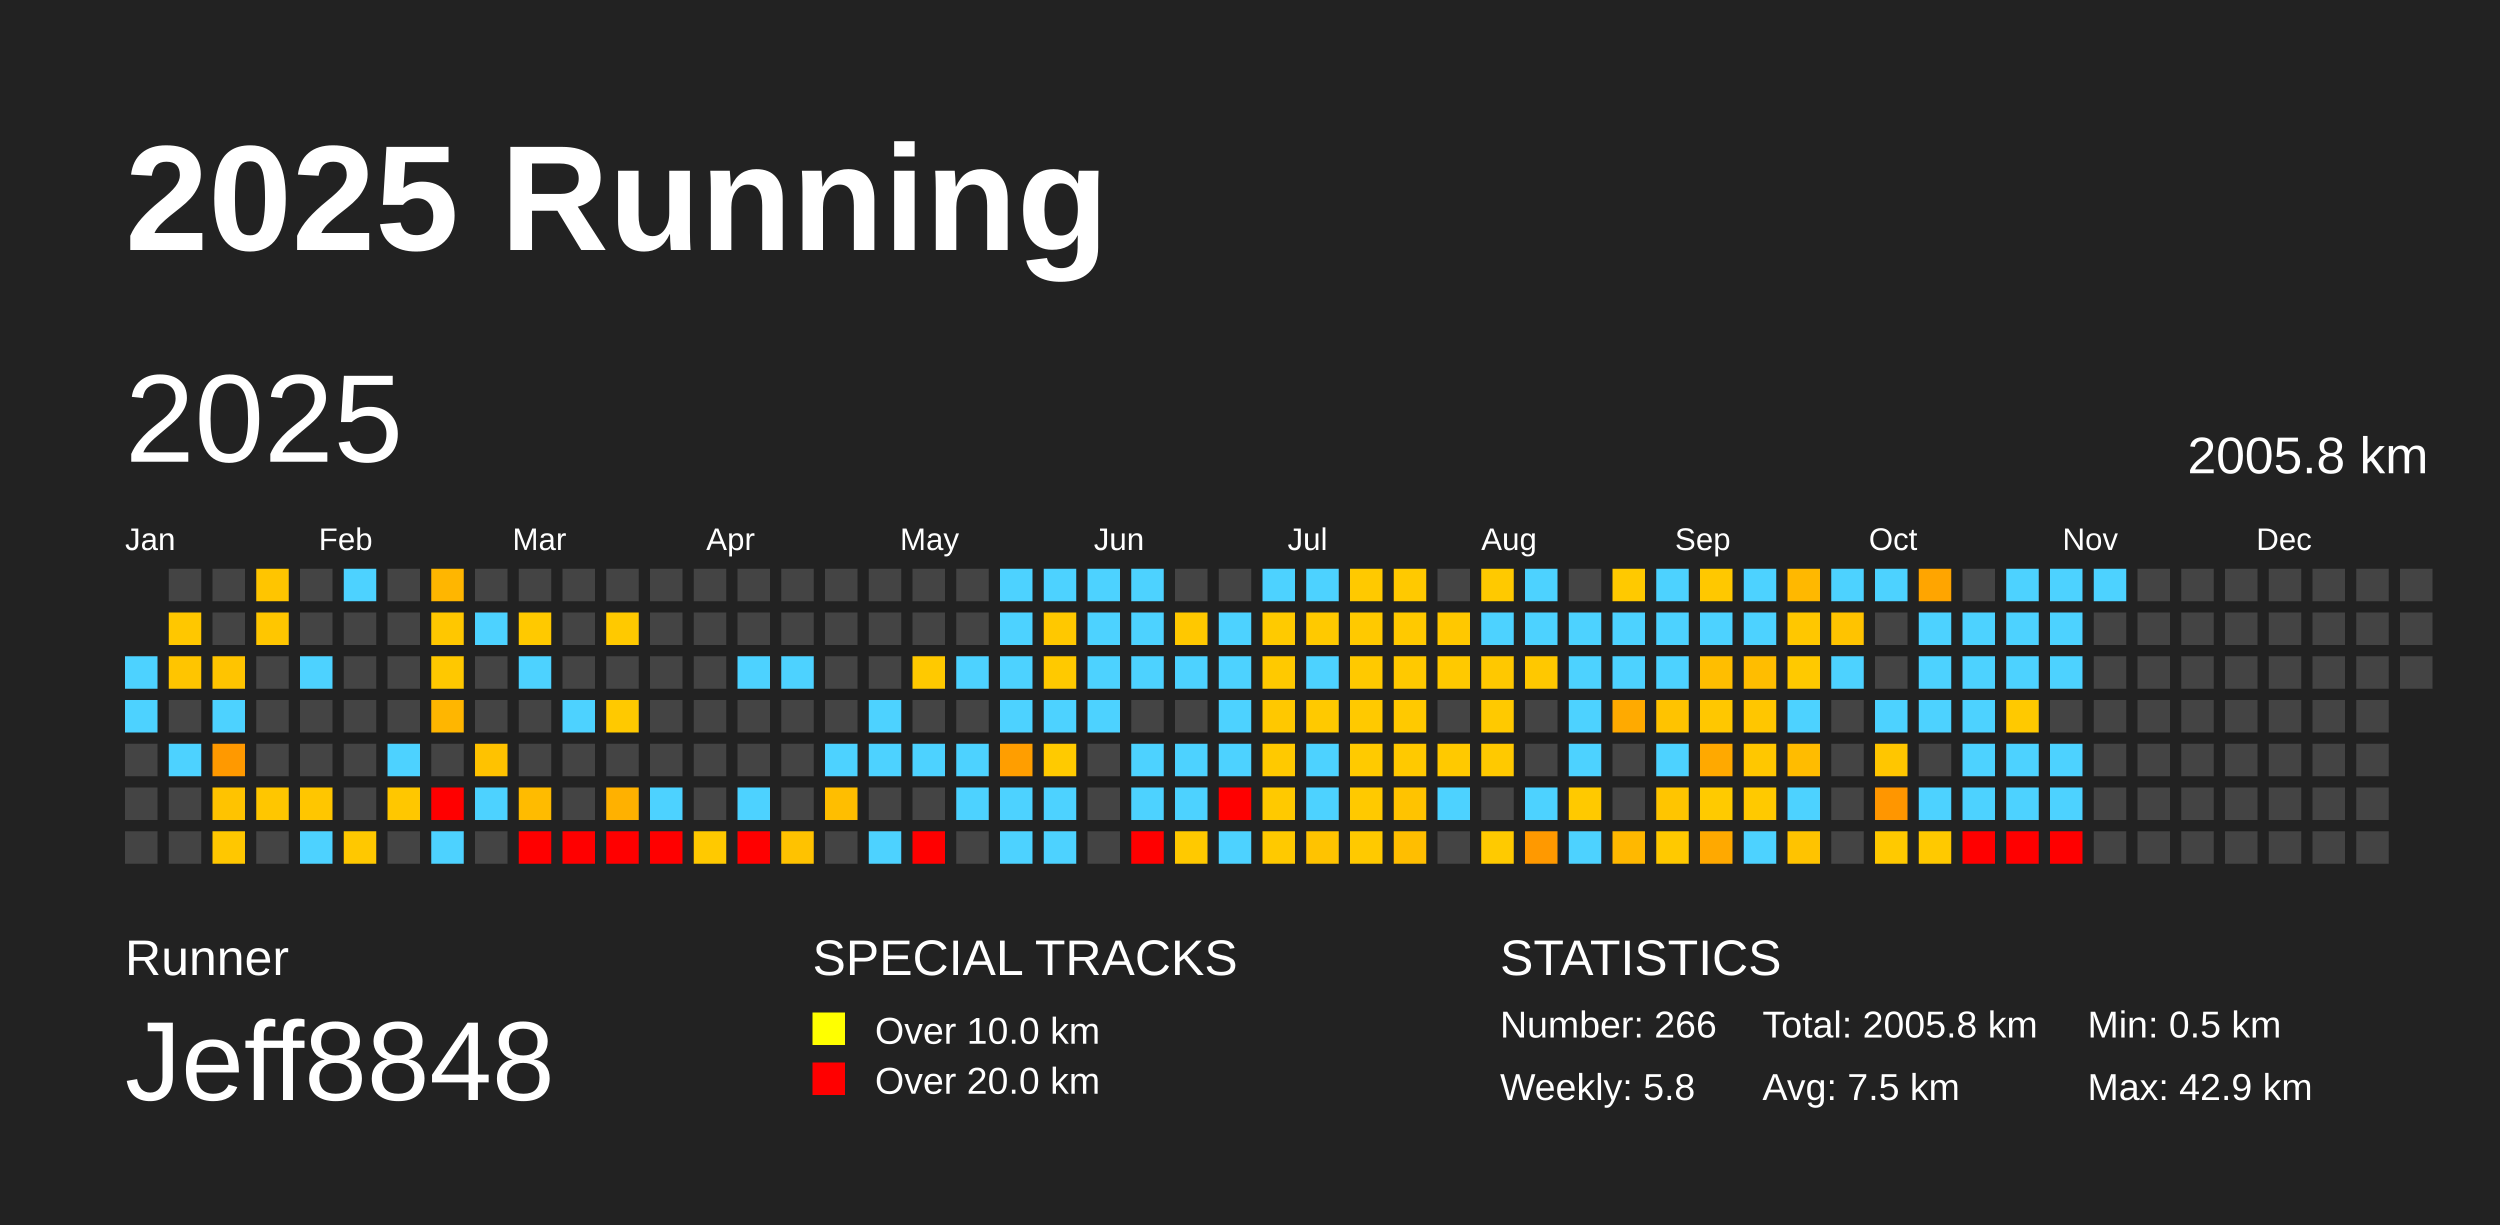
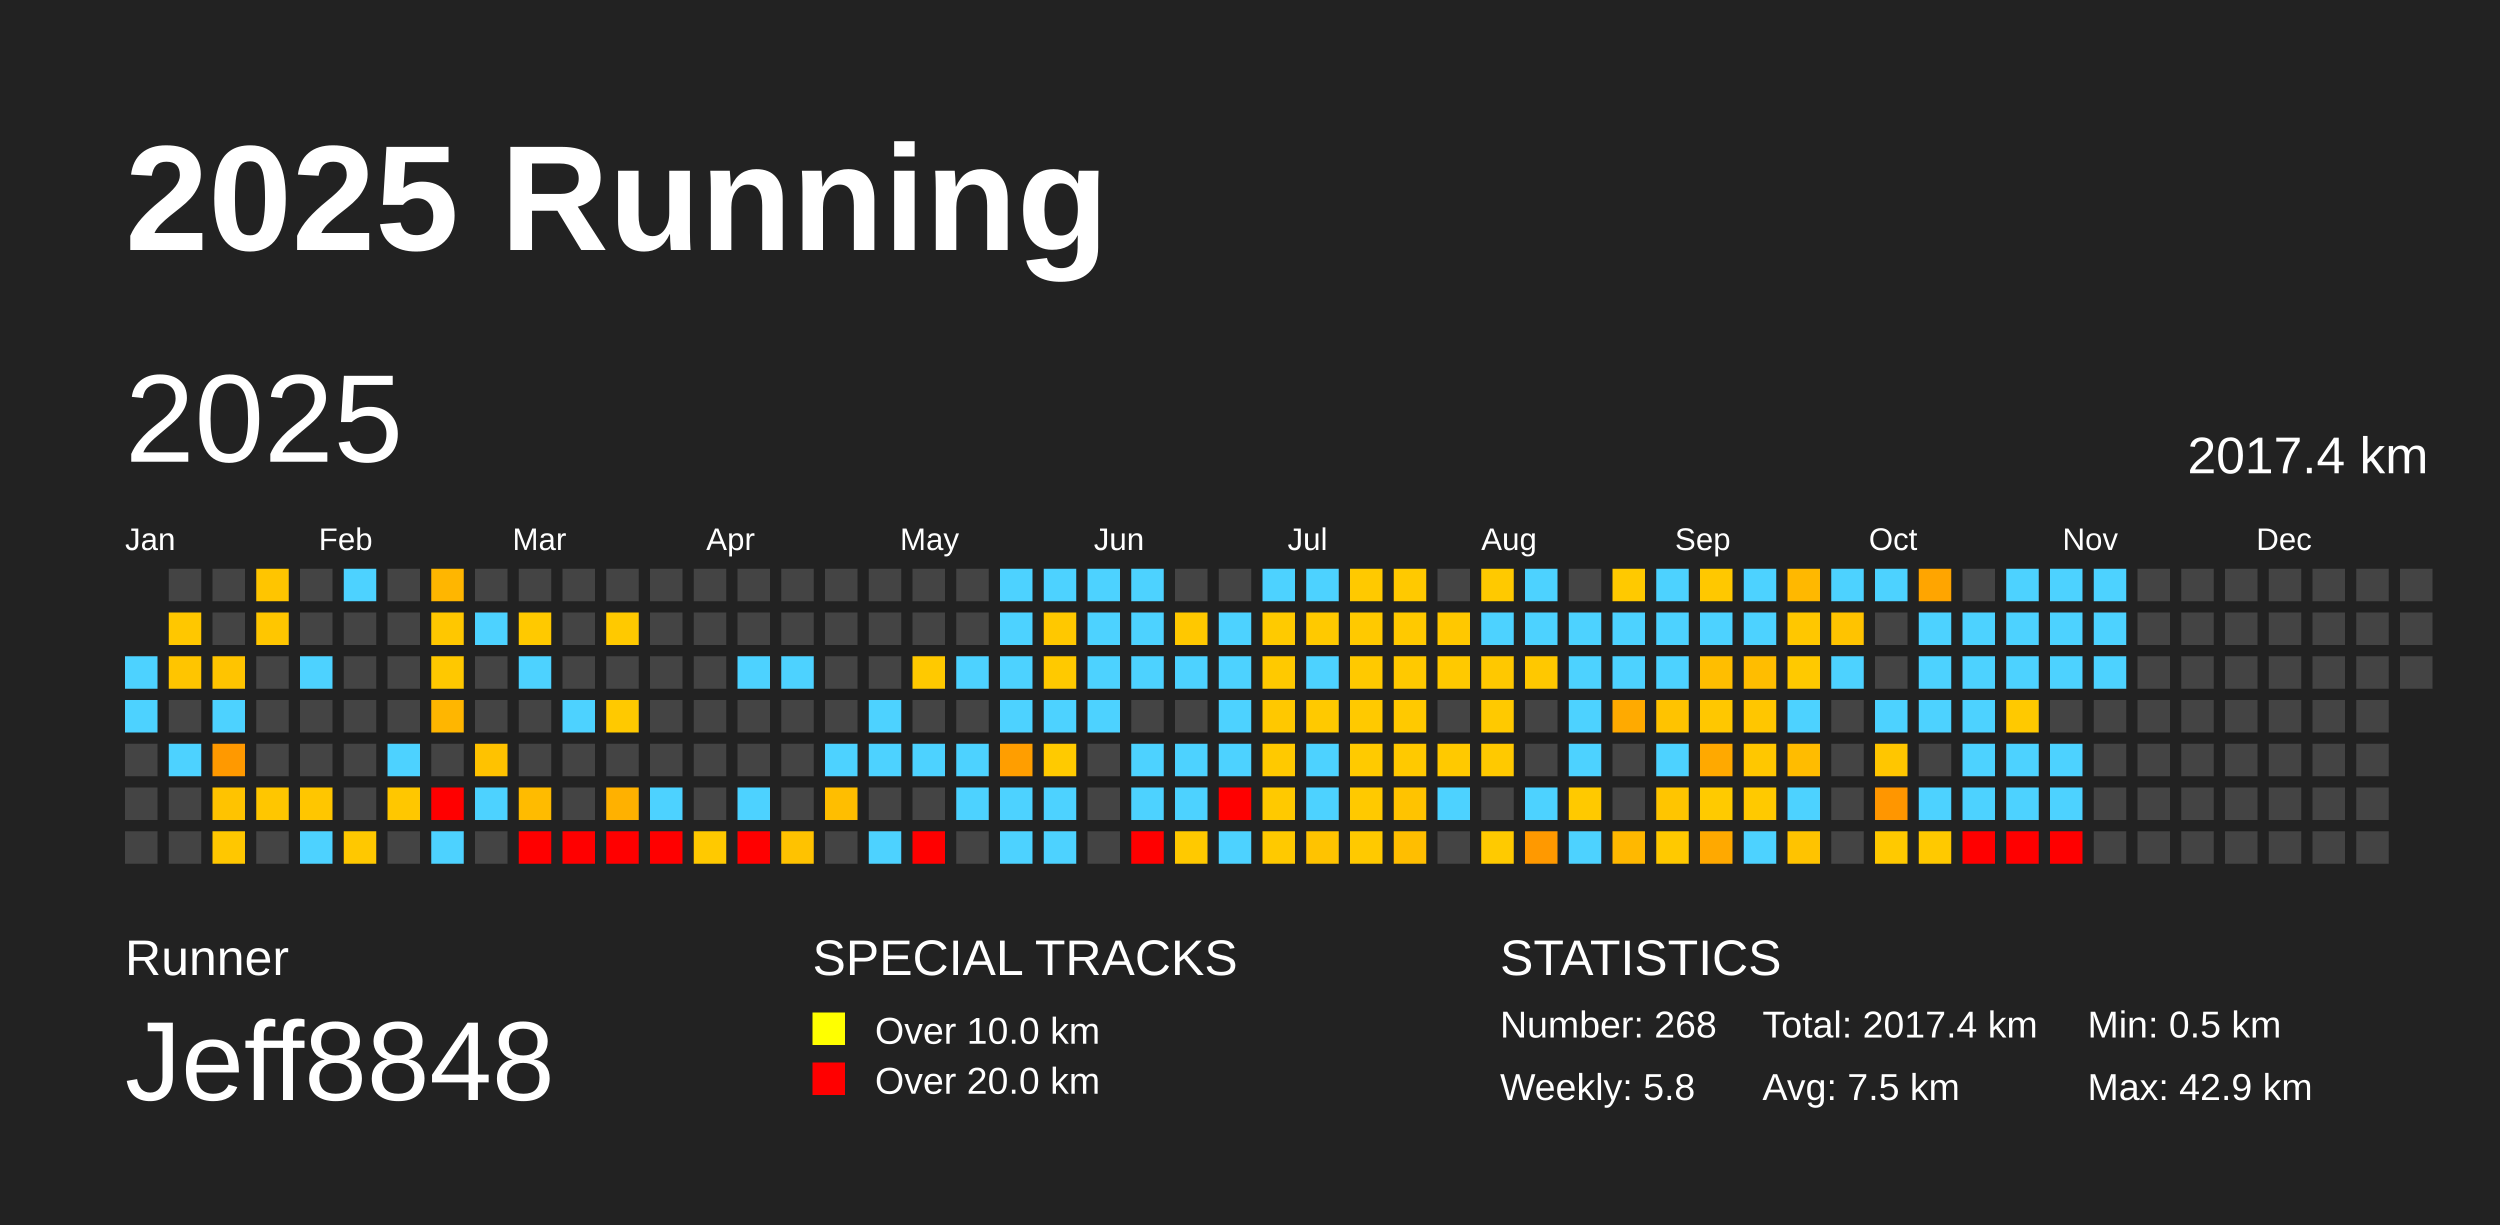
<svg xmlns="http://www.w3.org/2000/svg" baseProfile="full" height="98mm" version="1.1" viewBox="0,0,200,98" width="200mm">
  <defs />
  <rect fill="#222222" height="98" width="200" x="0" y="0" />
  <text fill="#FFFFFF" style="font-size:12px; font-family:Arial; font-weight:bold;" x="10" y="20">2025 Running</text>
  <text fill="#FFFFFF" style="font-size:4px; font-family:Arial" x="10" y="78">Runner</text>
  <text fill="#FFFFFF" style="font-size:9px; font-family:Arial" x="10" y="88">Jeff8848</text>
  <text fill="#FFFFFF" style="font-size:4px; font-family:Arial" x="65" y="78">SPECIAL TRACKS</text>
  <rect fill="yellow" height="2.6" width="2.6" x="65" y="81" />
  <text fill="#FFFFFF" style="font-size:3px; font-family:Arial" x="70" y="83.5">Over 10.0 km</text>
  <rect fill="red" height="2.6" width="2.6" x="65" y="85" />
  <text fill="#FFFFFF" style="font-size:3px; font-family:Arial" x="70" y="87.5">Over 20.0 km</text>
  <text fill="#FFFFFF" style="font-size:4px; font-family:Arial" x="120" y="78">STATISTICS</text>
-   <text fill="#FFFFFF" style="font-size:3px; font-family:Arial" x="120" y="83">Number: 266</text>
+   <text fill="#FFFFFF" style="font-size:3px; font-family:Arial" x="120" y="83">Number: 268</text>
  <text fill="#FFFFFF" style="font-size:3px; font-family:Arial" x="120" y="88">Weekly: 5.8</text>
-   <text fill="#FFFFFF" style="font-size:3px; font-family:Arial" x="141" y="83">Total: 2005.8 km</text>
+   <text fill="#FFFFFF" style="font-size:3px; font-family:Arial" x="141" y="83">Total: 2017.4 km</text>
  <text fill="#FFFFFF" style="font-size:3px; font-family:Arial" x="141" y="88">Avg: 7.5 km</text>
  <text fill="#FFFFFF" style="font-size:3px; font-family:Arial" x="167" y="83">Min: 0.5 km</text>
  <text fill="#FFFFFF" style="font-size:3px; font-family:Arial" x="167" y="88">Max: 42.9 km</text>
  <text dominant-baseline="hanging" fill="#FFFFFF" style="font-size:10.0px; font-family:Arial;" x="10" y="30">2025</text>
-   <text dominant-baseline="hanging" fill="#FFFFFF" style="font-size:4.125px; font-family:Arial;" x="175" y="35">2005.8 km</text>
+   <text dominant-baseline="hanging" fill="#FFFFFF" style="font-size:4.125px; font-family:Arial;" x="175" y="35">2017.4 km</text>
  <text fill="#FFFFFF" style="font-size:2.5px; font-family:Arial" x="10.0" y="44">Jan</text>
  <text fill="#FFFFFF" style="font-size:2.5px; font-family:Arial" x="25.5" y="44">Feb</text>
  <text fill="#FFFFFF" style="font-size:2.5px; font-family:Arial" x="41.0" y="44">Mar</text>
  <text fill="#FFFFFF" style="font-size:2.5px; font-family:Arial" x="56.5" y="44">Apr</text>
  <text fill="#FFFFFF" style="font-size:2.5px; font-family:Arial" x="72.0" y="44">May</text>
  <text fill="#FFFFFF" style="font-size:2.5px; font-family:Arial" x="87.5" y="44">Jun</text>
  <text fill="#FFFFFF" style="font-size:2.5px; font-family:Arial" x="103.0" y="44">Jul</text>
  <text fill="#FFFFFF" style="font-size:2.5px; font-family:Arial" x="118.5" y="44">Aug</text>
  <text fill="#FFFFFF" style="font-size:2.5px; font-family:Arial" x="134.0" y="44">Sep</text>
  <text fill="#FFFFFF" style="font-size:2.5px; font-family:Arial" x="149.5" y="44">Oct</text>
  <text fill="#FFFFFF" style="font-size:2.5px; font-family:Arial" x="165.0" y="44">Nov</text>
  <text fill="#FFFFFF" style="font-size:2.5px; font-family:Arial" x="180.5" y="44">Dec</text>
  <rect fill="#4dd2ff" height="2.6" width="2.6" x="10.0" y="52.5" />
  <rect fill="#4dd2ff" height="2.6" width="2.6" x="10.0" y="56.0" />
  <rect fill="#444444" height="2.6" width="2.6" x="10.0" y="59.5" />
  <rect fill="#444444" height="2.6" width="2.6" x="10.0" y="63.0" />
  <rect fill="#444444" height="2.6" width="2.6" x="10.0" y="66.5" />
  <rect fill="#444444" height="2.6" width="2.6" x="13.5" y="45.5" />
  <rect fill="#ffc700" height="2.6" width="2.6" x="13.5" y="49.0" />
  <rect fill="#ffc500" height="2.6" width="2.6" x="13.5" y="52.5" />
  <rect fill="#444444" height="2.6" width="2.6" x="13.5" y="56.0" />
  <rect fill="#4dd2ff" height="2.6" width="2.6" x="13.5" y="59.5" />
  <rect fill="#444444" height="2.6" width="2.6" x="13.5" y="63.0" />
  <rect fill="#444444" height="2.6" width="2.6" x="13.5" y="66.5" />
  <rect fill="#444444" height="2.6" width="2.6" x="17.0" y="45.5" />
  <rect fill="#444444" height="2.6" width="2.6" x="17.0" y="49.0" />
  <rect fill="#ffc400" height="2.6" width="2.6" x="17.0" y="52.5" />
  <rect fill="#4dd2ff" height="2.6" width="2.6" x="17.0" y="56.0" />
  <rect fill="#ff9900" height="2.6" width="2.6" x="17.0" y="59.5" />
  <rect fill="#ffc300" height="2.6" width="2.6" x="17.0" y="63.0" />
  <rect fill="#ffc700" height="2.6" width="2.6" x="17.0" y="66.5" />
  <rect fill="#ffc500" height="2.6" width="2.6" x="20.5" y="45.5" />
  <rect fill="#ffc600" height="2.6" width="2.6" x="20.5" y="49.0" />
  <rect fill="#444444" height="2.6" width="2.6" x="20.5" y="52.5" />
  <rect fill="#444444" height="2.6" width="2.6" x="20.5" y="56.0" />
  <rect fill="#444444" height="2.6" width="2.6" x="20.5" y="59.5" />
  <rect fill="#ffc600" height="2.6" width="2.6" x="20.5" y="63.0" />
  <rect fill="#444444" height="2.6" width="2.6" x="20.5" y="66.5" />
  <rect fill="#444444" height="2.6" width="2.6" x="24.0" y="45.5" />
  <rect fill="#444444" height="2.6" width="2.6" x="24.0" y="49.0" />
  <rect fill="#4dd2ff" height="2.6" width="2.6" x="24.0" y="52.5" />
  <rect fill="#444444" height="2.6" width="2.6" x="24.0" y="56.0" />
  <rect fill="#444444" height="2.6" width="2.6" x="24.0" y="59.5" />
  <rect fill="#ffc600" height="2.6" width="2.6" x="24.0" y="63.0" />
  <rect fill="#4dd2ff" height="2.6" width="2.6" x="24.0" y="66.5" />
  <rect fill="#4dd2ff" height="2.6" width="2.6" x="27.5" y="45.5" />
  <rect fill="#444444" height="2.6" width="2.6" x="27.5" y="49.0" />
  <rect fill="#444444" height="2.6" width="2.6" x="27.5" y="52.5" />
  <rect fill="#444444" height="2.6" width="2.6" x="27.5" y="56.0" />
  <rect fill="#444444" height="2.6" width="2.6" x="27.5" y="59.5" />
  <rect fill="#444444" height="2.6" width="2.6" x="27.5" y="63.0" />
  <rect fill="#ffc800" height="2.6" width="2.6" x="27.5" y="66.5" />
  <rect fill="#444444" height="2.6" width="2.6" x="31.0" y="45.5" />
  <rect fill="#444444" height="2.6" width="2.6" x="31.0" y="49.0" />
  <rect fill="#444444" height="2.6" width="2.6" x="31.0" y="52.5" />
  <rect fill="#444444" height="2.6" width="2.6" x="31.0" y="56.0" />
  <rect fill="#4dd2ff" height="2.6" width="2.6" x="31.0" y="59.5" />
  <rect fill="#ffc700" height="2.6" width="2.6" x="31.0" y="63.0" />
  <rect fill="#444444" height="2.6" width="2.6" x="31.0" y="66.5" />
  <rect fill="#ffb600" height="2.6" width="2.6" x="34.5" y="45.5" />
  <rect fill="#ffc700" height="2.6" width="2.6" x="34.5" y="49.0" />
  <rect fill="#ffc800" height="2.6" width="2.6" x="34.5" y="52.5" />
  <rect fill="#ffb600" height="2.6" width="2.6" x="34.5" y="56.0" />
  <rect fill="#444444" height="2.6" width="2.6" x="34.5" y="59.5" />
  <rect fill="red" height="2.6" width="2.6" x="34.5" y="63.0" />
  <rect fill="#4dd2ff" height="2.6" width="2.6" x="34.5" y="66.5" />
  <rect fill="#444444" height="2.6" width="2.6" x="38.0" y="45.5" />
  <rect fill="#4dd2ff" height="2.6" width="2.6" x="38.0" y="49.0" />
  <rect fill="#444444" height="2.6" width="2.6" x="38.0" y="52.5" />
  <rect fill="#444444" height="2.6" width="2.6" x="38.0" y="56.0" />
  <rect fill="#ffc200" height="2.6" width="2.6" x="38.0" y="59.5" />
  <rect fill="#4dd2ff" height="2.6" width="2.6" x="38.0" y="63.0" />
  <rect fill="#444444" height="2.6" width="2.6" x="38.0" y="66.5" />
  <rect fill="#444444" height="2.6" width="2.6" x="41.5" y="45.5" />
  <rect fill="#ffc900" height="2.6" width="2.6" x="41.5" y="49.0" />
  <rect fill="#4dd2ff" height="2.6" width="2.6" x="41.5" y="52.5" />
  <rect fill="#444444" height="2.6" width="2.6" x="41.5" y="56.0" />
  <rect fill="#444444" height="2.6" width="2.6" x="41.5" y="59.5" />
  <rect fill="#ffbb00" height="2.6" width="2.6" x="41.5" y="63.0" />
  <rect fill="red" height="2.6" width="2.6" x="41.5" y="66.5" />
  <rect fill="#444444" height="2.6" width="2.6" x="45.0" y="45.5" />
  <rect fill="#444444" height="2.6" width="2.6" x="45.0" y="49.0" />
  <rect fill="#444444" height="2.6" width="2.6" x="45.0" y="52.5" />
  <rect fill="#4dd2ff" height="2.6" width="2.6" x="45.0" y="56.0" />
  <rect fill="#444444" height="2.6" width="2.6" x="45.0" y="59.5" />
  <rect fill="#444444" height="2.6" width="2.6" x="45.0" y="63.0" />
  <rect fill="red" height="2.6" width="2.6" x="45.0" y="66.5" />
  <rect fill="#444444" height="2.6" width="2.6" x="48.5" y="45.5" />
  <rect fill="#ffc900" height="2.6" width="2.6" x="48.5" y="49.0" />
  <rect fill="#444444" height="2.6" width="2.6" x="48.5" y="52.5" />
  <rect fill="#ffc900" height="2.6" width="2.6" x="48.5" y="56.0" />
  <rect fill="#444444" height="2.6" width="2.6" x="48.5" y="59.5" />
  <rect fill="#ffb100" height="2.6" width="2.6" x="48.5" y="63.0" />
  <rect fill="red" height="2.6" width="2.6" x="48.5" y="66.5" />
  <rect fill="#444444" height="2.6" width="2.6" x="52.0" y="45.5" />
  <rect fill="#444444" height="2.6" width="2.6" x="52.0" y="49.0" />
  <rect fill="#444444" height="2.6" width="2.6" x="52.0" y="52.5" />
  <rect fill="#444444" height="2.6" width="2.6" x="52.0" y="56.0" />
  <rect fill="#444444" height="2.6" width="2.6" x="52.0" y="59.5" />
  <rect fill="#4dd2ff" height="2.6" width="2.6" x="52.0" y="63.0" />
  <rect fill="red" height="2.6" width="2.6" x="52.0" y="66.5" />
  <rect fill="#444444" height="2.6" width="2.6" x="55.5" y="45.5" />
  <rect fill="#444444" height="2.6" width="2.6" x="55.5" y="49.0" />
  <rect fill="#444444" height="2.6" width="2.6" x="55.5" y="52.5" />
  <rect fill="#444444" height="2.6" width="2.6" x="55.5" y="56.0" />
  <rect fill="#444444" height="2.6" width="2.6" x="55.5" y="59.5" />
  <rect fill="#444444" height="2.6" width="2.6" x="55.5" y="63.0" />
  <rect fill="#ffc900" height="2.6" width="2.6" x="55.5" y="66.5" />
  <rect fill="#444444" height="2.6" width="2.6" x="59.0" y="45.5" />
  <rect fill="#444444" height="2.6" width="2.6" x="59.0" y="49.0" />
  <rect fill="#4dd2ff" height="2.6" width="2.6" x="59.0" y="52.5" />
  <rect fill="#444444" height="2.6" width="2.6" x="59.0" y="56.0" />
  <rect fill="#444444" height="2.6" width="2.6" x="59.0" y="59.5" />
  <rect fill="#4dd2ff" height="2.6" width="2.6" x="59.0" y="63.0" />
  <rect fill="red" height="2.6" width="2.6" x="59.0" y="66.5" />
  <rect fill="#444444" height="2.6" width="2.6" x="62.5" y="45.5" />
  <rect fill="#444444" height="2.6" width="2.6" x="62.5" y="49.0" />
  <rect fill="#4dd2ff" height="2.6" width="2.6" x="62.5" y="52.5" />
  <rect fill="#444444" height="2.6" width="2.6" x="62.5" y="56.0" />
  <rect fill="#444444" height="2.6" width="2.6" x="62.5" y="59.5" />
  <rect fill="#444444" height="2.6" width="2.6" x="62.5" y="63.0" />
  <rect fill="#ffc200" height="2.6" width="2.6" x="62.5" y="66.5" />
  <rect fill="#444444" height="2.6" width="2.6" x="66.0" y="45.5" />
  <rect fill="#444444" height="2.6" width="2.6" x="66.0" y="49.0" />
  <rect fill="#444444" height="2.6" width="2.6" x="66.0" y="52.5" />
  <rect fill="#444444" height="2.6" width="2.6" x="66.0" y="56.0" />
  <rect fill="#4dd2ff" height="2.6" width="2.6" x="66.0" y="59.5" />
  <rect fill="#ffbe00" height="2.6" width="2.6" x="66.0" y="63.0" />
  <rect fill="#444444" height="2.6" width="2.6" x="66.0" y="66.5" />
  <rect fill="#444444" height="2.6" width="2.6" x="69.5" y="45.5" />
  <rect fill="#444444" height="2.6" width="2.6" x="69.5" y="49.0" />
  <rect fill="#444444" height="2.6" width="2.6" x="69.5" y="52.5" />
  <rect fill="#4dd2ff" height="2.6" width="2.6" x="69.5" y="56.0" />
  <rect fill="#4dd2ff" height="2.6" width="2.6" x="69.5" y="59.5" />
  <rect fill="#444444" height="2.6" width="2.6" x="69.5" y="63.0" />
  <rect fill="#4dd2ff" height="2.6" width="2.6" x="69.5" y="66.5" />
  <rect fill="#444444" height="2.6" width="2.6" x="73.0" y="45.5" />
  <rect fill="#444444" height="2.6" width="2.6" x="73.0" y="49.0" />
  <rect fill="#ffc900" height="2.6" width="2.6" x="73.0" y="52.5" />
  <rect fill="#444444" height="2.6" width="2.6" x="73.0" y="56.0" />
  <rect fill="#4dd2ff" height="2.6" width="2.6" x="73.0" y="59.5" />
  <rect fill="#444444" height="2.6" width="2.6" x="73.0" y="63.0" />
  <rect fill="red" height="2.6" width="2.6" x="73.0" y="66.5" />
  <rect fill="#444444" height="2.6" width="2.6" x="76.5" y="45.5" />
  <rect fill="#444444" height="2.6" width="2.6" x="76.5" y="49.0" />
  <rect fill="#4dd2ff" height="2.6" width="2.6" x="76.5" y="52.5" />
  <rect fill="#444444" height="2.6" width="2.6" x="76.5" y="56.0" />
  <rect fill="#4dd2ff" height="2.6" width="2.6" x="76.5" y="59.5" />
  <rect fill="#4dd2ff" height="2.6" width="2.6" x="76.5" y="63.0" />
  <rect fill="#444444" height="2.6" width="2.6" x="76.5" y="66.5" />
  <rect fill="#4dd2ff" height="2.6" width="2.6" x="80.0" y="45.5" />
  <rect fill="#4dd2ff" height="2.6" width="2.6" x="80.0" y="49.0" />
  <rect fill="#4dd2ff" height="2.6" width="2.6" x="80.0" y="52.5" />
  <rect fill="#4dd2ff" height="2.6" width="2.6" x="80.0" y="56.0" />
  <rect fill="#ff9e00" height="2.6" width="2.6" x="80.0" y="59.5" />
  <rect fill="#4dd2ff" height="2.6" width="2.6" x="80.0" y="63.0" />
  <rect fill="#4dd2ff" height="2.6" width="2.6" x="80.0" y="66.5" />
  <rect fill="#4dd2ff" height="2.6" width="2.6" x="83.5" y="45.5" />
  <rect fill="#ffc800" height="2.6" width="2.6" x="83.5" y="49.0" />
  <rect fill="#ffc900" height="2.6" width="2.6" x="83.5" y="52.5" />
  <rect fill="#4dd2ff" height="2.6" width="2.6" x="83.5" y="56.0" />
  <rect fill="#ffca00" height="2.6" width="2.6" x="83.5" y="59.5" />
  <rect fill="#4dd2ff" height="2.6" width="2.6" x="83.5" y="63.0" />
  <rect fill="#4dd2ff" height="2.6" width="2.6" x="83.5" y="66.5" />
  <rect fill="#4dd2ff" height="2.6" width="2.6" x="87.0" y="45.5" />
  <rect fill="#4dd2ff" height="2.6" width="2.6" x="87.0" y="49.0" />
  <rect fill="#4dd2ff" height="2.6" width="2.6" x="87.0" y="52.5" />
  <rect fill="#4dd2ff" height="2.6" width="2.6" x="87.0" y="56.0" />
  <rect fill="#444444" height="2.6" width="2.6" x="87.0" y="59.5" />
  <rect fill="#444444" height="2.6" width="2.6" x="87.0" y="63.0" />
  <rect fill="#444444" height="2.6" width="2.6" x="87.0" y="66.5" />
  <rect fill="#4dd2ff" height="2.6" width="2.6" x="90.5" y="45.5" />
  <rect fill="#4dd2ff" height="2.6" width="2.6" x="90.5" y="49.0" />
  <rect fill="#4dd2ff" height="2.6" width="2.6" x="90.5" y="52.5" />
  <rect fill="#444444" height="2.6" width="2.6" x="90.5" y="56.0" />
  <rect fill="#4dd2ff" height="2.6" width="2.6" x="90.5" y="59.5" />
  <rect fill="#4dd2ff" height="2.6" width="2.6" x="90.5" y="63.0" />
  <rect fill="red" height="2.6" width="2.6" x="90.5" y="66.5" />
  <rect fill="#444444" height="2.6" width="2.6" x="94.0" y="45.5" />
  <rect fill="#ffc800" height="2.6" width="2.6" x="94.0" y="49.0" />
  <rect fill="#4dd2ff" height="2.6" width="2.6" x="94.0" y="52.5" />
  <rect fill="#444444" height="2.6" width="2.6" x="94.0" y="56.0" />
  <rect fill="#4dd2ff" height="2.6" width="2.6" x="94.0" y="59.5" />
  <rect fill="#4dd2ff" height="2.6" width="2.6" x="94.0" y="63.0" />
  <rect fill="#ffc900" height="2.6" width="2.6" x="94.0" y="66.5" />
  <rect fill="#444444" height="2.6" width="2.6" x="97.5" y="45.5" />
  <rect fill="#4dd2ff" height="2.6" width="2.6" x="97.5" y="49.0" />
  <rect fill="#4dd2ff" height="2.6" width="2.6" x="97.5" y="52.5" />
  <rect fill="#4dd2ff" height="2.6" width="2.6" x="97.5" y="56.0" />
  <rect fill="#4dd2ff" height="2.6" width="2.6" x="97.5" y="59.5" />
  <rect fill="red" height="2.6" width="2.6" x="97.5" y="63.0" />
  <rect fill="#4dd2ff" height="2.6" width="2.6" x="97.5" y="66.5" />
  <rect fill="#4dd2ff" height="2.6" width="2.6" x="101.0" y="45.5" />
  <rect fill="#ffca00" height="2.6" width="2.6" x="101.0" y="49.0" />
  <rect fill="#ffc900" height="2.6" width="2.6" x="101.0" y="52.5" />
  <rect fill="#ffc800" height="2.6" width="2.6" x="101.0" y="56.0" />
  <rect fill="#ffc900" height="2.6" width="2.6" x="101.0" y="59.5" />
  <rect fill="#ffc900" height="2.6" width="2.6" x="101.0" y="63.0" />
  <rect fill="#ffc900" height="2.6" width="2.6" x="101.0" y="66.5" />
  <rect fill="#4dd2ff" height="2.6" width="2.6" x="104.5" y="45.5" />
  <rect fill="#ffc900" height="2.6" width="2.6" x="104.5" y="49.0" />
  <rect fill="#4dd2ff" height="2.6" width="2.6" x="104.5" y="52.5" />
  <rect fill="#ffc900" height="2.6" width="2.6" x="104.5" y="56.0" />
  <rect fill="#4dd2ff" height="2.6" width="2.6" x="104.5" y="59.5" />
  <rect fill="#4dd2ff" height="2.6" width="2.6" x="104.5" y="63.0" />
  <rect fill="#ffc300" height="2.6" width="2.6" x="104.5" y="66.5" />
  <rect fill="#ffc900" height="2.6" width="2.6" x="108.0" y="45.5" />
  <rect fill="#ffc900" height="2.6" width="2.6" x="108.0" y="49.0" />
  <rect fill="#ffc900" height="2.6" width="2.6" x="108.0" y="52.5" />
  <rect fill="#ffc900" height="2.6" width="2.6" x="108.0" y="56.0" />
  <rect fill="#ffca00" height="2.6" width="2.6" x="108.0" y="59.5" />
  <rect fill="#ffc900" height="2.6" width="2.6" x="108.0" y="63.0" />
  <rect fill="#ffc900" height="2.6" width="2.6" x="108.0" y="66.5" />
  <rect fill="#ffc900" height="2.6" width="2.6" x="111.5" y="45.5" />
  <rect fill="#ffc900" height="2.6" width="2.6" x="111.5" y="49.0" />
  <rect fill="#ffc900" height="2.6" width="2.6" x="111.5" y="52.5" />
  <rect fill="#ffc900" height="2.6" width="2.6" x="111.5" y="56.0" />
  <rect fill="#ffc900" height="2.6" width="2.6" x="111.5" y="59.5" />
  <rect fill="#ffc300" height="2.6" width="2.6" x="111.5" y="63.0" />
  <rect fill="#ffbe00" height="2.6" width="2.6" x="111.5" y="66.5" />
  <rect fill="#444444" height="2.6" width="2.6" x="115.0" y="45.5" />
  <rect fill="#ffc800" height="2.6" width="2.6" x="115.0" y="49.0" />
  <rect fill="#ffc900" height="2.6" width="2.6" x="115.0" y="52.5" />
  <rect fill="#444444" height="2.6" width="2.6" x="115.0" y="56.0" />
  <rect fill="#ffc900" height="2.6" width="2.6" x="115.0" y="59.5" />
  <rect fill="#4dd2ff" height="2.6" width="2.6" x="115.0" y="63.0" />
  <rect fill="#444444" height="2.6" width="2.6" x="115.0" y="66.5" />
  <rect fill="#ffc900" height="2.6" width="2.6" x="118.5" y="45.5" />
  <rect fill="#4dd2ff" height="2.6" width="2.6" x="118.5" y="49.0" />
  <rect fill="#ffc800" height="2.6" width="2.6" x="118.5" y="52.5" />
  <rect fill="#ffc900" height="2.6" width="2.6" x="118.5" y="56.0" />
  <rect fill="#ffc900" height="2.6" width="2.6" x="118.5" y="59.5" />
  <rect fill="#444444" height="2.6" width="2.6" x="118.5" y="63.0" />
  <rect fill="#ffca00" height="2.6" width="2.6" x="118.5" y="66.5" />
  <rect fill="#4dd2ff" height="2.6" width="2.6" x="122.0" y="45.5" />
  <rect fill="#4dd2ff" height="2.6" width="2.6" x="122.0" y="49.0" />
  <rect fill="#ffc800" height="2.6" width="2.6" x="122.0" y="52.5" />
  <rect fill="#444444" height="2.6" width="2.6" x="122.0" y="56.0" />
  <rect fill="#444444" height="2.6" width="2.6" x="122.0" y="59.5" />
  <rect fill="#4dd2ff" height="2.6" width="2.6" x="122.0" y="63.0" />
  <rect fill="#ff9900" height="2.6" width="2.6" x="122.0" y="66.5" />
  <rect fill="#444444" height="2.6" width="2.6" x="125.5" y="45.5" />
  <rect fill="#4dd2ff" height="2.6" width="2.6" x="125.5" y="49.0" />
  <rect fill="#4dd2ff" height="2.6" width="2.6" x="125.5" y="52.5" />
  <rect fill="#4dd2ff" height="2.6" width="2.6" x="125.5" y="56.0" />
  <rect fill="#4dd2ff" height="2.6" width="2.6" x="125.5" y="59.5" />
  <rect fill="#ffc900" height="2.6" width="2.6" x="125.5" y="63.0" />
  <rect fill="#4dd2ff" height="2.6" width="2.6" x="125.5" y="66.5" />
  <rect fill="#ffc900" height="2.6" width="2.6" x="129.0" y="45.5" />
  <rect fill="#4dd2ff" height="2.6" width="2.6" x="129.0" y="49.0" />
  <rect fill="#4dd2ff" height="2.6" width="2.6" x="129.0" y="52.5" />
  <rect fill="#ffaa00" height="2.6" width="2.6" x="129.0" y="56.0" />
  <rect fill="#444444" height="2.6" width="2.6" x="129.0" y="59.5" />
  <rect fill="#444444" height="2.6" width="2.6" x="129.0" y="63.0" />
  <rect fill="#ffb800" height="2.6" width="2.6" x="129.0" y="66.5" />
  <rect fill="#4dd2ff" height="2.6" width="2.6" x="132.5" y="45.5" />
  <rect fill="#4dd2ff" height="2.6" width="2.6" x="132.5" y="49.0" />
  <rect fill="#4dd2ff" height="2.6" width="2.6" x="132.5" y="52.5" />
  <rect fill="#ffc300" height="2.6" width="2.6" x="132.5" y="56.0" />
  <rect fill="#4dd2ff" height="2.6" width="2.6" x="132.5" y="59.5" />
  <rect fill="#ffc500" height="2.6" width="2.6" x="132.5" y="63.0" />
  <rect fill="#ffc900" height="2.6" width="2.6" x="132.5" y="66.5" />
  <rect fill="#ffc800" height="2.6" width="2.6" x="136.0" y="45.5" />
  <rect fill="#4dd2ff" height="2.6" width="2.6" x="136.0" y="49.0" />
  <rect fill="#ffbe00" height="2.6" width="2.6" x="136.0" y="52.5" />
  <rect fill="#ffc700" height="2.6" width="2.6" x="136.0" y="56.0" />
  <rect fill="#ffa900" height="2.6" width="2.6" x="136.0" y="59.5" />
  <rect fill="#ffca00" height="2.6" width="2.6" x="136.0" y="63.0" />
  <rect fill="#ffa900" height="2.6" width="2.6" x="136.0" y="66.5" />
  <rect fill="#4dd2ff" height="2.6" width="2.6" x="139.5" y="45.5" />
  <rect fill="#4dd2ff" height="2.6" width="2.6" x="139.5" y="49.0" />
  <rect fill="#ffbd00" height="2.6" width="2.6" x="139.5" y="52.5" />
  <rect fill="#ffc600" height="2.6" width="2.6" x="139.5" y="56.0" />
  <rect fill="#ffc700" height="2.6" width="2.6" x="139.5" y="59.5" />
  <rect fill="#ffc900" height="2.6" width="2.6" x="139.5" y="63.0" />
  <rect fill="#4dd2ff" height="2.6" width="2.6" x="139.5" y="66.5" />
  <rect fill="#ffb800" height="2.6" width="2.6" x="143.0" y="45.5" />
  <rect fill="#ffc700" height="2.6" width="2.6" x="143.0" y="49.0" />
  <rect fill="#ffc900" height="2.6" width="2.6" x="143.0" y="52.5" />
  <rect fill="#4dd2ff" height="2.6" width="2.6" x="143.0" y="56.0" />
  <rect fill="#ffbc00" height="2.6" width="2.6" x="143.0" y="59.5" />
  <rect fill="#4dd2ff" height="2.6" width="2.6" x="143.0" y="63.0" />
  <rect fill="#ffc300" height="2.6" width="2.6" x="143.0" y="66.5" />
  <rect fill="#4dd2ff" height="2.6" width="2.6" x="146.5" y="45.5" />
  <rect fill="#ffc300" height="2.6" width="2.6" x="146.5" y="49.0" />
  <rect fill="#4dd2ff" height="2.6" width="2.6" x="146.5" y="52.5" />
  <rect fill="#444444" height="2.6" width="2.6" x="146.5" y="56.0" />
  <rect fill="#444444" height="2.6" width="2.6" x="146.5" y="59.5" />
  <rect fill="#444444" height="2.6" width="2.6" x="146.5" y="63.0" />
  <rect fill="#444444" height="2.6" width="2.6" x="146.5" y="66.5" />
  <rect fill="#4dd2ff" height="2.6" width="2.6" x="150.0" y="45.5" />
  <rect fill="#444444" height="2.6" width="2.6" x="150.0" y="49.0" />
  <rect fill="#444444" height="2.6" width="2.6" x="150.0" y="52.5" />
  <rect fill="#4dd2ff" height="2.6" width="2.6" x="150.0" y="56.0" />
  <rect fill="#ffc600" height="2.6" width="2.6" x="150.0" y="59.5" />
  <rect fill="#ff9600" height="2.6" width="2.6" x="150.0" y="63.0" />
  <rect fill="#ffc900" height="2.6" width="2.6" x="150.0" y="66.5" />
  <rect fill="#ffa500" height="2.6" width="2.6" x="153.5" y="45.5" />
  <rect fill="#4dd2ff" height="2.6" width="2.6" x="153.5" y="49.0" />
  <rect fill="#4dd2ff" height="2.6" width="2.6" x="153.5" y="52.5" />
  <rect fill="#4dd2ff" height="2.6" width="2.6" x="153.5" y="56.0" />
  <rect fill="#444444" height="2.6" width="2.6" x="153.5" y="59.5" />
  <rect fill="#4dd2ff" height="2.6" width="2.6" x="153.5" y="63.0" />
  <rect fill="#ffc900" height="2.6" width="2.6" x="153.5" y="66.5" />
  <rect fill="#444444" height="2.6" width="2.6" x="157.0" y="45.5" />
  <rect fill="#4dd2ff" height="2.6" width="2.6" x="157.0" y="49.0" />
  <rect fill="#4dd2ff" height="2.6" width="2.6" x="157.0" y="52.5" />
  <rect fill="#4dd2ff" height="2.6" width="2.6" x="157.0" y="56.0" />
  <rect fill="#4dd2ff" height="2.6" width="2.6" x="157.0" y="59.5" />
  <rect fill="#4dd2ff" height="2.6" width="2.6" x="157.0" y="63.0" />
  <rect fill="red" height="2.6" width="2.6" x="157.0" y="66.5" />
  <rect fill="#4dd2ff" height="2.6" width="2.6" x="160.5" y="45.5" />
  <rect fill="#4dd2ff" height="2.6" width="2.6" x="160.5" y="49.0" />
  <rect fill="#4dd2ff" height="2.6" width="2.6" x="160.5" y="52.5" />
  <rect fill="#ffc900" height="2.6" width="2.6" x="160.5" y="56.0" />
  <rect fill="#4dd2ff" height="2.6" width="2.6" x="160.5" y="59.5" />
  <rect fill="#4dd2ff" height="2.6" width="2.6" x="160.5" y="63.0" />
  <rect fill="red" height="2.6" width="2.6" x="160.5" y="66.5" />
  <rect fill="#4dd2ff" height="2.6" width="2.6" x="164.0" y="45.5" />
  <rect fill="#4dd2ff" height="2.6" width="2.6" x="164.0" y="49.0" />
  <rect fill="#4dd2ff" height="2.6" width="2.6" x="164.0" y="52.5" />
  <rect fill="#444444" height="2.6" width="2.6" x="164.0" y="56.0" />
  <rect fill="#4dd2ff" height="2.6" width="2.6" x="164.0" y="59.5" />
  <rect fill="#4dd2ff" height="2.6" width="2.6" x="164.0" y="63.0" />
  <rect fill="red" height="2.6" width="2.6" x="164.0" y="66.5" />
  <rect fill="#4dd2ff" height="2.6" width="2.6" x="167.5" y="45.5" />
-   <rect fill="#444444" height="2.6" width="2.6" x="167.5" y="49.0" />
-   <rect fill="#444444" height="2.6" width="2.6" x="167.5" y="52.5" />
+   <rect fill="#4dd2ff" height="2.6" width="2.6" x="167.5" y="49.0" />
+   <rect fill="#4dd2ff" height="2.6" width="2.6" x="167.5" y="52.5" />
  <rect fill="#444444" height="2.6" width="2.6" x="167.5" y="56.0" />
  <rect fill="#444444" height="2.6" width="2.6" x="167.5" y="59.5" />
  <rect fill="#444444" height="2.6" width="2.6" x="167.5" y="63.0" />
  <rect fill="#444444" height="2.6" width="2.6" x="167.5" y="66.5" />
  <rect fill="#444444" height="2.6" width="2.6" x="171.0" y="45.5" />
  <rect fill="#444444" height="2.6" width="2.6" x="171.0" y="49.0" />
  <rect fill="#444444" height="2.6" width="2.6" x="171.0" y="52.5" />
  <rect fill="#444444" height="2.6" width="2.6" x="171.0" y="56.0" />
  <rect fill="#444444" height="2.6" width="2.6" x="171.0" y="59.5" />
  <rect fill="#444444" height="2.6" width="2.6" x="171.0" y="63.0" />
  <rect fill="#444444" height="2.6" width="2.6" x="171.0" y="66.5" />
  <rect fill="#444444" height="2.6" width="2.6" x="174.5" y="45.5" />
  <rect fill="#444444" height="2.6" width="2.6" x="174.5" y="49.0" />
  <rect fill="#444444" height="2.6" width="2.6" x="174.5" y="52.5" />
  <rect fill="#444444" height="2.6" width="2.6" x="174.5" y="56.0" />
  <rect fill="#444444" height="2.6" width="2.6" x="174.5" y="59.5" />
  <rect fill="#444444" height="2.6" width="2.6" x="174.5" y="63.0" />
  <rect fill="#444444" height="2.6" width="2.6" x="174.5" y="66.5" />
  <rect fill="#444444" height="2.6" width="2.6" x="178.0" y="45.5" />
  <rect fill="#444444" height="2.6" width="2.6" x="178.0" y="49.0" />
  <rect fill="#444444" height="2.6" width="2.6" x="178.0" y="52.5" />
  <rect fill="#444444" height="2.6" width="2.6" x="178.0" y="56.0" />
  <rect fill="#444444" height="2.6" width="2.6" x="178.0" y="59.5" />
  <rect fill="#444444" height="2.6" width="2.6" x="178.0" y="63.0" />
  <rect fill="#444444" height="2.6" width="2.6" x="178.0" y="66.5" />
  <rect fill="#444444" height="2.6" width="2.6" x="181.5" y="45.5" />
  <rect fill="#444444" height="2.6" width="2.6" x="181.5" y="49.0" />
  <rect fill="#444444" height="2.6" width="2.6" x="181.5" y="52.5" />
  <rect fill="#444444" height="2.6" width="2.6" x="181.5" y="56.0" />
  <rect fill="#444444" height="2.6" width="2.6" x="181.5" y="59.5" />
  <rect fill="#444444" height="2.6" width="2.6" x="181.5" y="63.0" />
  <rect fill="#444444" height="2.6" width="2.6" x="181.5" y="66.5" />
  <rect fill="#444444" height="2.6" width="2.6" x="185.0" y="45.5" />
  <rect fill="#444444" height="2.6" width="2.6" x="185.0" y="49.0" />
  <rect fill="#444444" height="2.6" width="2.6" x="185.0" y="52.5" />
  <rect fill="#444444" height="2.6" width="2.6" x="185.0" y="56.0" />
  <rect fill="#444444" height="2.6" width="2.6" x="185.0" y="59.5" />
  <rect fill="#444444" height="2.6" width="2.6" x="185.0" y="63.0" />
  <rect fill="#444444" height="2.6" width="2.6" x="185.0" y="66.5" />
  <rect fill="#444444" height="2.6" width="2.6" x="188.5" y="45.5" />
  <rect fill="#444444" height="2.6" width="2.6" x="188.5" y="49.0" />
  <rect fill="#444444" height="2.6" width="2.6" x="188.5" y="52.5" />
  <rect fill="#444444" height="2.6" width="2.6" x="188.5" y="56.0" />
  <rect fill="#444444" height="2.6" width="2.6" x="188.5" y="59.5" />
  <rect fill="#444444" height="2.6" width="2.6" x="188.5" y="63.0" />
  <rect fill="#444444" height="2.6" width="2.6" x="188.5" y="66.5" />
  <rect fill="#444444" height="2.6" width="2.6" x="192.0" y="45.5" />
  <rect fill="#444444" height="2.6" width="2.6" x="192.0" y="49.0" />
  <rect fill="#444444" height="2.6" width="2.6" x="192.0" y="52.5" />
</svg>
